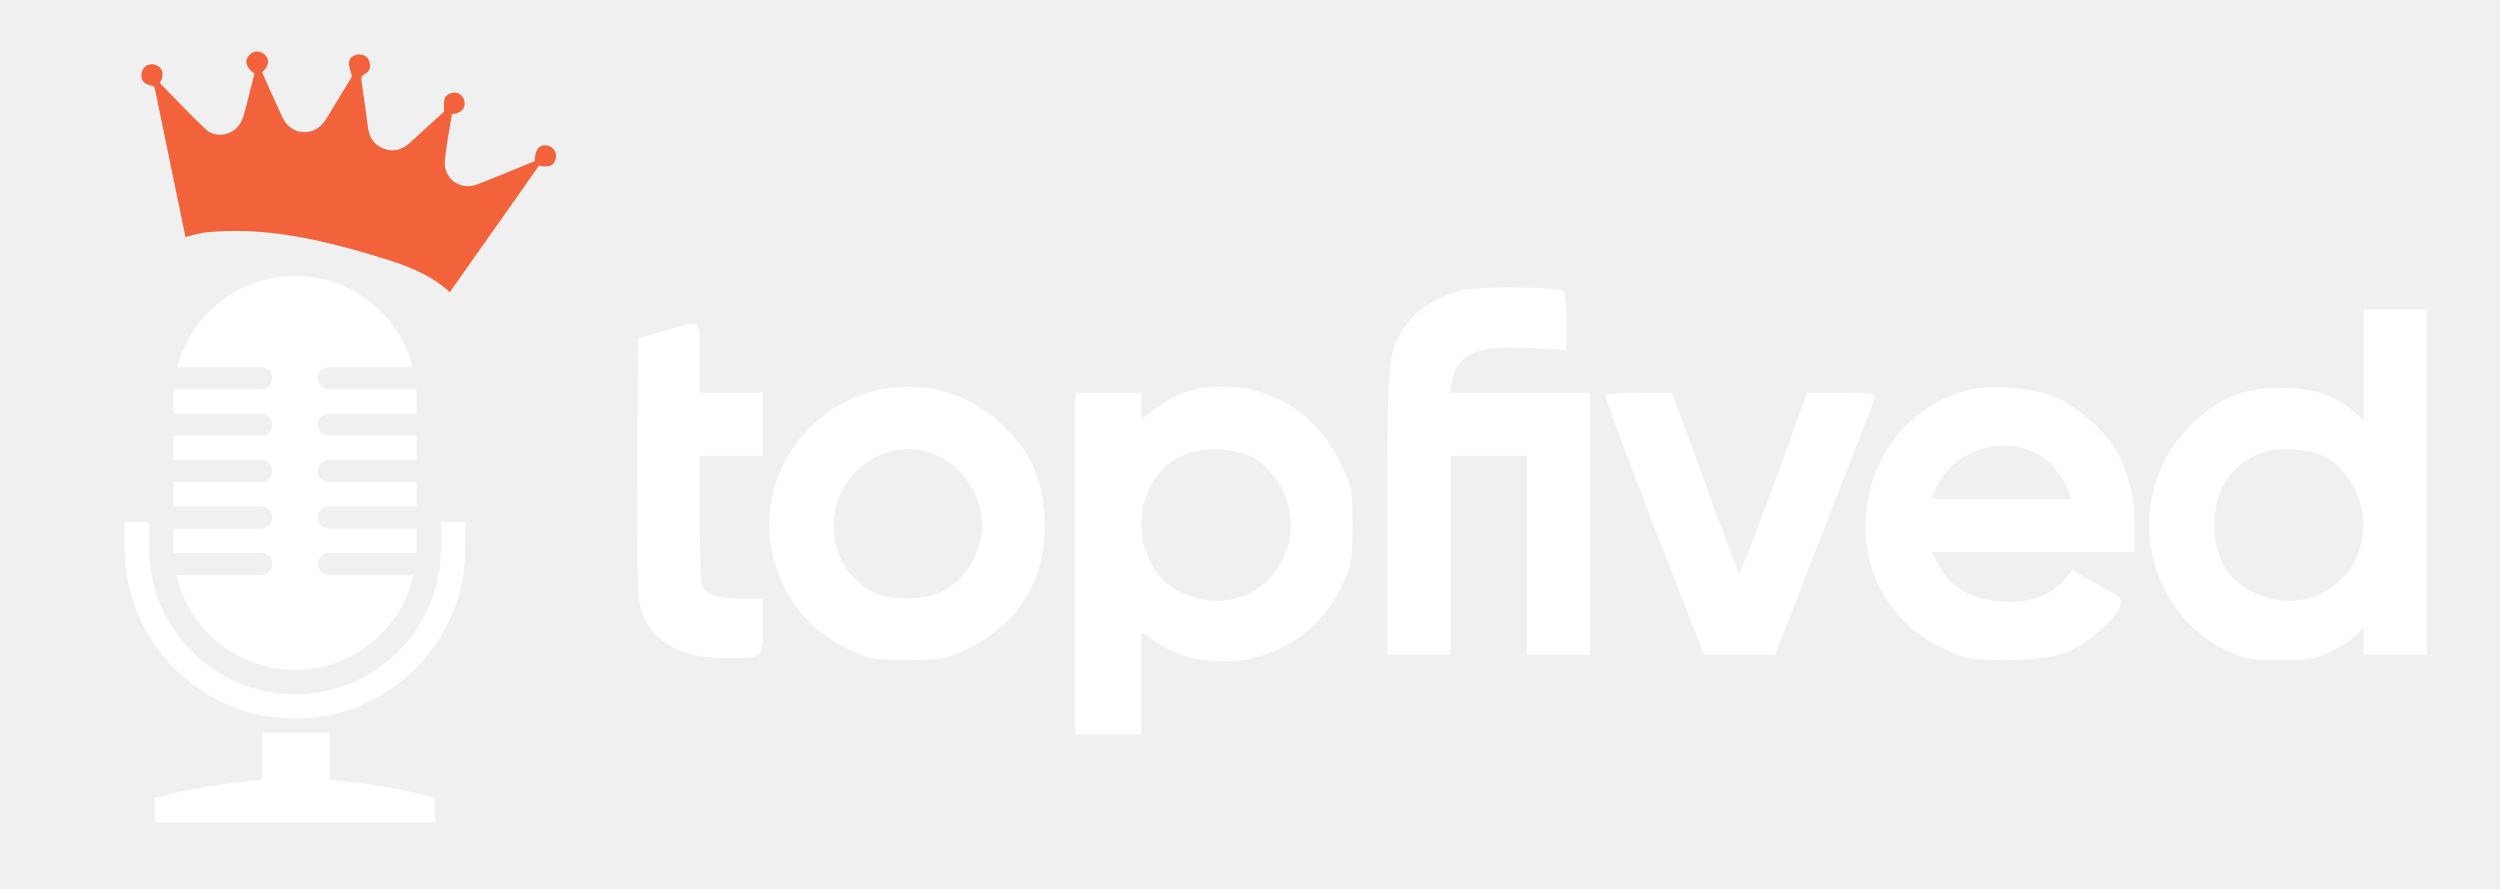
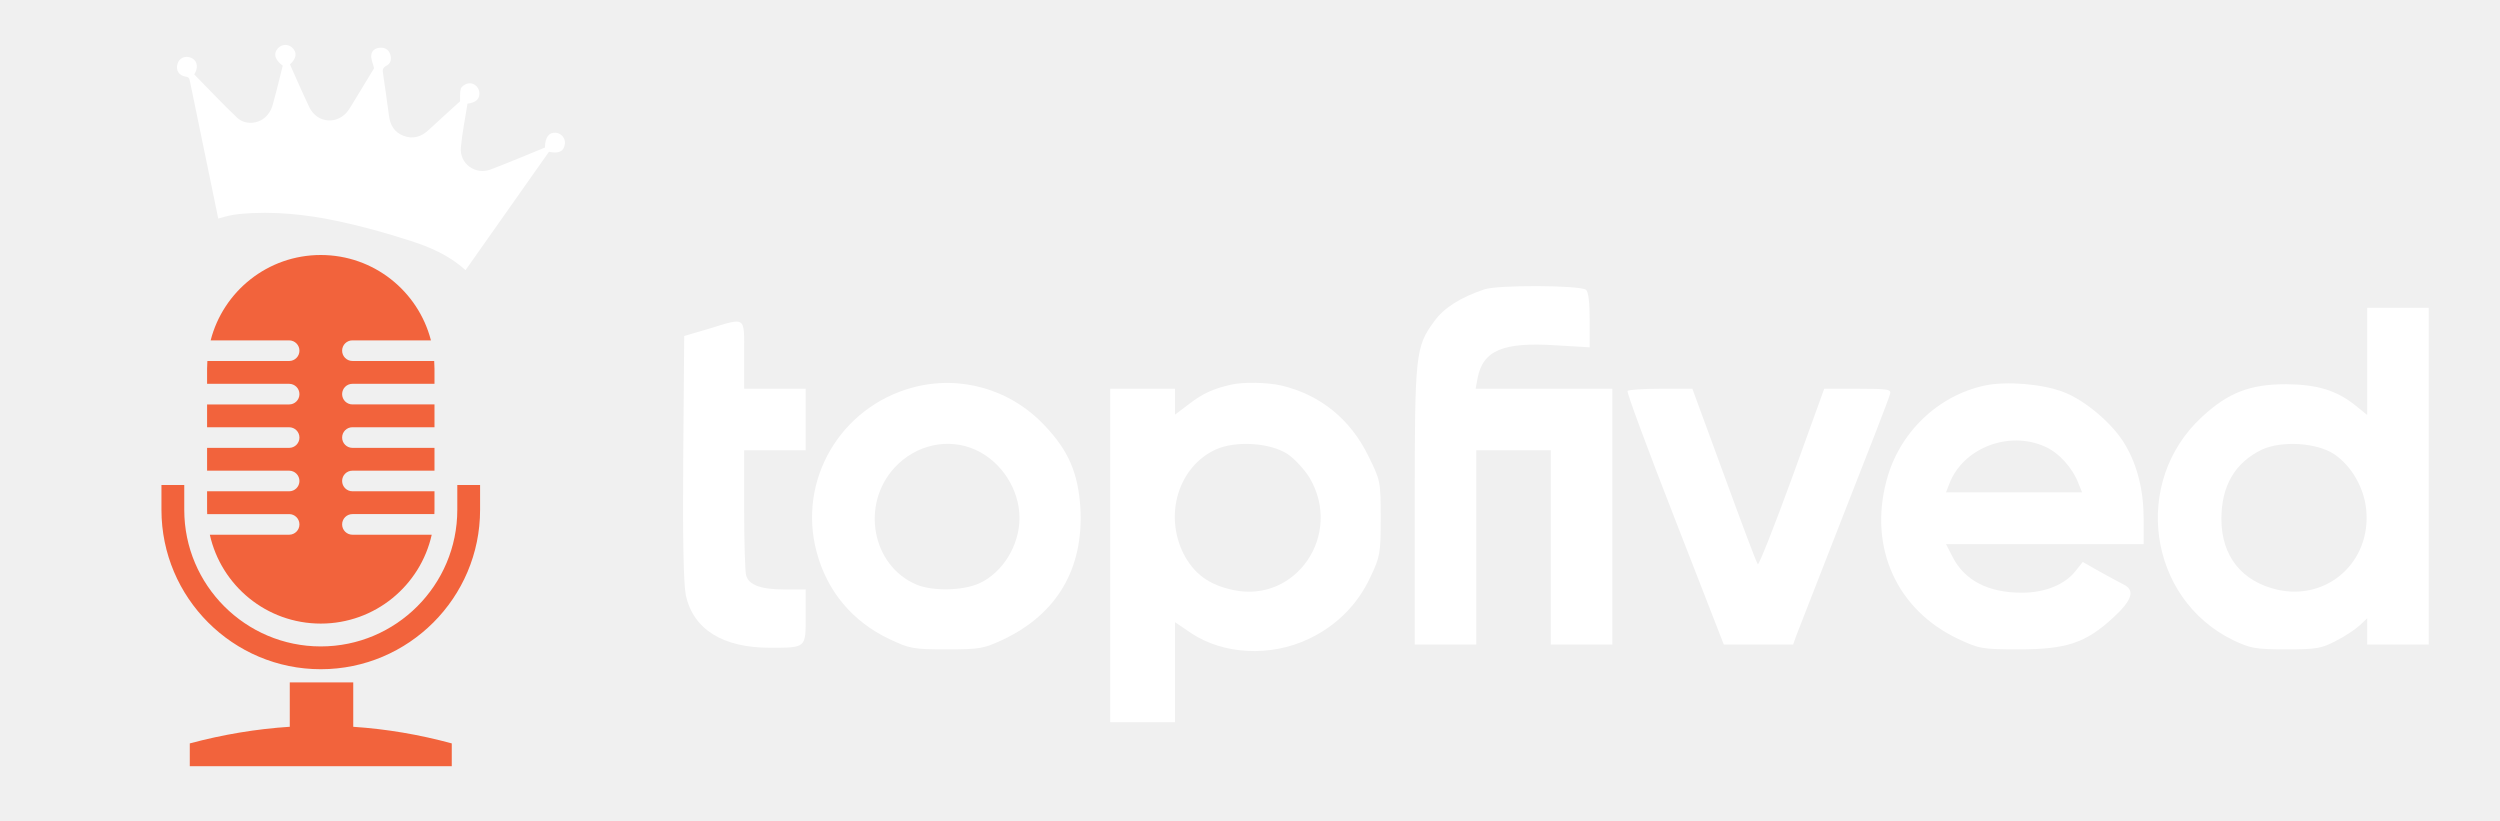
- <svg xmlns="http://www.w3.org/2000/svg" width="2963" height="1053" xml:space="preserve" overflow="hidden">
-   <g transform="translate(-890 -261)">
+ <svg xmlns="http://www.w3.org/2000/svg" width="3038" height="997" xml:space="preserve" overflow="hidden">
+   <g transform="translate(-815 -254)">
    <g>
      <g>
        <g>
          <path d="M1068.14 592.888C1039.03 583.053 1018.97 570.463 1007.16 553.94 984.344 522.859 983.557 514.597 983.557 329.688L983.557 161.303 1020.93 161.303 1058.31 161.303 1058.31 279.33 1058.31 397.357 1103.55 397.357 1148.8 397.357 1148.8 279.33 1148.8 161.303 1186.17 161.303 1223.55 161.303 1223.55 316.706 1223.55 472.108 1140.53 472.108 1057.52 472.108 1059.88 485.091C1066.57 518.925 1090.96 529.154 1155.88 524.826L1196.01 522.466 1196.01 555.907C1196.01 577.938 1194.43 590.528 1191.28 592.495 1182.24 598.003 1084.67 598.396 1068.14 592.888Z" fill="#FFFFFF" transform="matrix(1.00064 0 0 -1 1550 1198.51)" />
          <path d="M2140.22 505.549 2140.22 440.24 2125.66 452.043C2102.85 470.14 2080.03 477.222 2041.87 477.616 1997.8 477.616 1971.44 467.387 1939.58 437.88 1854.2 359.195 1873.87 217.563 1976.95 166.811 1998.59 156.582 2004.1 155.402 2041.87 155.402 2079.24 155.402 2085.14 156.582 2102.85 166.025 2113.86 171.532 2126.45 180.188 2131.57 184.909L2140.22 193.171 2140.22 177.04 2140.22 161.303 2177.6 161.303 2214.97 161.303 2214.97 365.883 2214.97 570.463 2177.6 570.463 2140.22 570.463 2140.22 505.549ZM2100.09 392.636C2120.94 378.473 2136.29 352.507 2139.04 325.361 2145.34 262.413 2092.62 214.416 2031.64 227.792 1987.97 237.627 1963.18 268.708 1963.18 313.952 1963.18 354.081 1979.7 382.407 2012.36 398.144 2036.36 409.16 2078.45 406.799 2100.09 392.636Z" fill="#FFFFFF" transform="matrix(1.00064 0 0 -1 1550 1198.51)" />
          <path d="M125.895 544.891 96.389 536.236 95.208 389.095C94.421 289.559 95.602 235.267 98.356 221.104 107.404 179.794 143.206 157.369 200.252 157.369 244.709 157.369 243.922 156.976 243.922 195.138L243.922 228.185 218.35 228.185C189.236 228.185 174.68 233.693 171.532 245.496 170.352 249.824 169.172 286.019 169.172 325.754L169.172 397.357 206.547 397.357 243.922 397.357 243.922 434.732 243.922 472.108 206.547 472.108 169.172 472.108 169.172 513.417C169.172 561.021 172.319 559.054 125.895 544.891Z" fill="#FFFFFF" transform="matrix(1.00064 0 0 -1 1550 1198.51)" />
          <path d="M374.145 473.681C286.019 450.076 233.693 360.769 257.299 273.429 269.888 226.218 300.575 189.236 345.425 167.992 370.211 156.189 374.539 155.402 415.061 155.402 455.584 155.402 459.911 156.189 484.304 167.598 549.219 198.679 581.479 253.364 577.545 326.935 574.791 369.424 563.382 396.57 534.268 427.257 492.566 471.714 431.585 489.025 374.145 473.681ZM450.469 397.751C481.55 383.587 503.581 349.753 503.581 315.132 503.581 281.691 483.123 248.643 454.797 235.66 434.732 226.612 398.537 225.825 378.473 234.087 324.574 256.905 310.411 330.869 351.72 376.112 377.293 404.045 417.028 413.094 450.469 397.751Z" fill="#FFFFFF" transform="matrix(1.00064 0 0 -1 1550 1198.51)" />
          <path d="M761.273 477.222C739.635 472.501 725.865 466.206 710.128 454.01L692.424 440.634 692.424 456.371 692.424 472.108 653.082 472.108 613.74 472.108 613.74 269.495 613.74 66.882 653.082 66.882 692.424 66.882 692.424 127.469 692.424 188.45 712.096 175.073C751.044 149.107 808.091 145.96 854.515 167.992 887.956 183.729 913.922 209.301 929.659 243.135 941.461 267.921 942.248 271.855 942.248 315.132 942.248 359.589 941.855 360.769 927.298 390.276 905.266 435.519 868.285 465.026 821.467 476.042 804.157 479.976 775.437 480.369 761.273 477.222ZM829.336 392.636C837.991 386.735 850.187 373.358 856.088 363.523 896.218 294.674 839.565 211.662 763.634 227.398 733.34 233.693 715.243 247.463 702.653 271.855 679.048 319.459 696.752 377.293 741.602 398.144 765.601 409.16 807.697 406.799 829.336 392.636Z" fill="#FFFFFF" transform="matrix(1.00064 0 0 -1 1550 1198.51)" />
          <path d="M1675.98 476.042C1618.54 463.846 1571.33 418.209 1556.38 359.982 1534.74 278.543 1569.36 203.006 1643.72 167.992 1668.9 156.189 1672.44 155.402 1717.29 155.402 1775.12 155.402 1798.34 163.271 1831.38 193.564 1854.99 215.202 1858.92 227.398 1843.97 234.48 1839.25 236.841 1826.27 243.922 1814.86 250.217L1794.8 261.626 1785.75 250.217C1772.76 234.087 1749.16 224.251 1720.83 224.251 1679.92 224.251 1651.2 239.201 1636.64 267.921L1628.77 283.265 1748.77 283.265 1868.76 283.265 1868.76 313.952C1868.76 348.179 1861.28 378.866 1846.33 404.045 1831.78 429.224 1797.55 458.338 1771.19 468.173 1745.62 478.009 1702.34 481.55 1675.98 476.042ZM1749.16 401.685C1766.08 394.21 1782.6 375.719 1789.68 356.835L1794.01 346.212 1711.39 346.212 1628.77 346.212 1632.71 356.441C1649.23 400.111 1705.1 421.749 1749.16 401.685Z" fill="#FFFFFF" transform="matrix(1.00064 0 0 -1 1550 1198.51)" />
          <path d="M1242.04 469.354C1240.86 467.387 1266.82 397.751 1299.48 313.952L1358.88 161.303 1400.98 161.303 1443.08 161.303 1447.01 172.319C1449.37 178.221 1475.34 245.103 1504.84 320.64 1534.74 396.57 1559.92 461.485 1560.71 465.419 1562.68 471.321 1559.14 472.108 1521.76 472.108L1480.84 472.108 1441.9 364.31C1420.26 304.903 1401.37 257.299 1400.19 258.872 1398.62 260.446 1380.52 308.837 1359.28 367.064L1320.72 472.108 1282.17 472.108C1260.92 472.108 1242.82 470.927 1242.04 469.354Z" fill="#FFFFFF" transform="matrix(1.00064 0 0 -1 1550 1198.51)" />
        </g>
      </g>
    </g>
    <g>
      <g>
        <g>
          <g>
-             <path d="M655.929 969.169 575.517 969.169 575.517 1025.39C533.348 1028.13 491.116 1035.14 448.836 1046.46L448.836 1075.36 780.741 1075.36 780.741 1046.46C739.188 1035.17 697.583 1028.18 655.929 1025.43ZM574.71 756.029C581.907 756.029 587.761 761.873 587.761 769.083 587.761 776.307 581.921 782.147 574.71 782.147L474.236 782.147C488.595 846.565 546.054 894.711 614.8 894.711 683.546 894.711 740.995 846.565 755.351 782.147L654.893 782.147C647.692 782.147 641.839 776.307 641.839 769.083 641.839 761.873 647.682 756.029 654.893 756.029L758.708 756.029C758.771 754.252 758.849 752.472 758.849 750.665L758.849 727.134 654.893 727.134C647.692 727.134 641.839 721.307 641.839 714.084 641.839 706.857 647.682 701.03 654.893 701.03L758.849 701.03 758.849 672.134 654.893 672.134C647.692 672.134 641.839 666.291 641.839 659.067 641.839 651.857 647.682 646.017 654.893 646.017L758.849 646.017 758.849 617.118 654.893 617.118C647.692 617.118 641.839 611.291 641.839 604.067 641.839 596.844 647.682 591.013 654.893 591.013L758.849 591.013 758.849 571.89C758.849 568.598 758.682 565.332 758.479 562.092L654.893 562.092C647.692 562.092 641.839 556.265 641.839 549.041 641.839 541.814 647.682 535.987 654.893 535.987L754.341 535.987C738.355 473.826 681.958 427.866 614.787 427.866 547.631 427.866 491.208 473.826 475.262 536L574.71 536C581.907 536 587.761 541.84 587.761 549.051 587.761 556.278 581.921 562.118 574.71 562.118L471.124 562.118C470.917 565.358 470.75 568.611 470.75 571.903L470.75 591.027 574.71 591.027C581.907 591.027 587.761 596.867 587.761 604.081 587.761 611.304 581.921 617.144 574.71 617.144L470.75 617.144 470.75 646.043 574.71 646.043C581.907 646.043 587.761 651.87 587.761 659.094 587.761 666.304 581.921 672.144 574.71 672.144L470.75 672.144 470.75 701.043 574.71 701.043C581.907 701.043 587.761 706.883 587.761 714.093 587.761 721.32 581.921 727.147 574.71 727.147L470.75 727.147 470.75 750.691C470.75 752.495 470.829 754.262 470.891 756.043L574.71 756.043ZM787.745 719.219 787.745 750.691C787.745 846.053 710.162 923.636 614.8 923.636 519.438 923.636 441.842 846.04 441.842 750.665L441.842 719.192 412.947 719.192 412.947 750.665C412.947 861.96 503.492 952.505 614.787 952.505 726.072 952.505 816.617 861.96 816.617 750.665L816.617 719.192 787.722 719.192Z" fill="#FFFFFF" transform="matrix(1.00005 0 0 1 624.885 160.23)" />
+             <path d="M629.168 929.629 552.036 929.629 552.036 983.555C511.588 986.184 471.08 992.905 430.524 1003.77L430.524 1031.48 748.888 1031.48 748.888 1003.77C709.03 992.94 669.123 986.234 629.168 983.592ZM551.263 725.185C558.167 725.185 563.781 730.789 563.781 737.706 563.781 744.635 558.179 750.237 551.263 750.237L454.888 750.237C468.661 812.026 523.776 858.208 589.717 858.208 655.658 858.208 710.763 812.026 724.534 750.237L628.174 750.237C621.267 750.237 615.653 744.635 615.653 737.706 615.653 730.789 621.258 725.185 628.174 725.185L727.754 725.185C727.814 723.48 727.89 721.772 727.89 720.039L727.89 697.468 628.174 697.468C621.267 697.468 615.653 691.879 615.653 684.95 615.653 678.018 621.258 672.429 628.174 672.429L727.89 672.429 727.89 644.712 628.174 644.712C621.267 644.712 615.653 639.107 615.653 632.178 615.653 625.262 621.258 619.66 628.174 619.66L727.89 619.66 727.89 591.941 628.174 591.941C621.267 591.941 615.653 586.351 615.653 579.422 615.653 572.493 621.258 566.901 628.174 566.901L727.89 566.901 727.89 548.558C727.89 545.4 727.729 542.267 727.534 539.159L628.174 539.159C621.267 539.159 615.653 533.57 615.653 526.641 615.653 519.709 621.258 514.12 628.174 514.12L723.565 514.12C708.232 454.495 654.136 410.41 589.704 410.41 525.289 410.41 471.168 454.495 455.872 514.132L551.263 514.132C558.167 514.132 563.781 519.734 563.781 526.651 563.781 533.583 558.179 539.185 551.263 539.185L451.903 539.185C451.705 542.292 451.544 545.412 451.544 548.57L451.544 566.914 551.263 566.914C558.167 566.914 563.781 572.515 563.781 579.435 563.781 586.364 558.179 591.966 551.263 591.966L451.544 591.966 451.544 619.685 551.263 619.685C558.167 619.685 563.781 625.274 563.781 632.203 563.781 639.12 558.179 644.722 551.263 644.722L451.544 644.722 451.544 672.441 551.263 672.441C558.167 672.441 563.781 678.043 563.781 684.959 563.781 691.892 558.179 697.481 551.263 697.481L451.544 697.481 451.544 720.064C451.544 721.794 451.62 723.489 451.68 725.197L551.263 725.197ZM755.606 689.876 755.606 720.064C755.606 811.535 681.188 885.953 589.717 885.953 498.246 885.953 423.815 811.523 423.815 720.039L423.815 689.85 396.099 689.85 396.099 720.039C396.099 826.793 482.95 913.644 589.704 913.644 696.449 913.644 783.3 826.793 783.3 720.039L783.3 689.85 755.584 689.85Z" fill="#F2633C" transform="matrix(1 0 0 1.00025 615.101 153.364)" />
          </g>
          <g>
-             <path d="M454.509 199.165C472.531 217.495 490.107 236.209 508.679 253.859 518.697 263.402 535.512 262.275 545.415 252.501 549.028 248.928 552.074 243.958 553.471 239.091 558.315 222.17 562.322 205.019 566.614 188.086 556.534 180.554 554.419 172.971 560.338 166.246 565.283 160.611 573.467 160.265 578.858 165.465 585.098 171.485 584.019 179.158 575.72 186.433 583.855 204.468 591.679 222.746 600.273 240.653 610.291 261.532 636.871 263.248 650.05 244.201 651.112 242.677 652.086 241.101 653.047 239.526 663.232 222.785 673.4 206.031 682.303 191.365 680.716 184.87 678.525 180.157 678.693 175.52 678.896 169.666 683.109 165.952 689.182 165.388 695.649 164.786 700.633 167.322 702.784 173.689 704.771 179.555 703.528 185.383 697.98 188.15 692.77 190.763 693.061 194.016 693.727 198.525 696.354 216.111 698.852 233.711 701.157 251.336 702.722 263.261 707.909 272.419 719.563 276.864 731.745 281.526 742.107 278.17 751.406 269.55 764.971 256.959 778.753 244.585 791.243 233.211 791.486 227.063 790.82 221.85 792.191 217.251 792.985 214.6 796.775 212.064 799.759 211.014 807.009 208.477 814.387 213.575 815.581 221.248 816.873 229.573 811.787 234.902 800.671 236.17 797.815 254.474 793.998 272.893 792.28 291.504 790.371 312.165 810.596 326.934 830.055 319.53 853.175 310.73 875.961 301.034 898.774 291.786 898.915 278.823 903.86 272.227 912.595 273.034 919.576 273.674 924.928 280.156 924.082 286.919 922.879 296.577 916.589 299.83 903.883 297.128 868.711 347.005 833.461 396.997 798.172 447.056 777.73 428.394 753.393 417.928 728.377 409.884 698.019 400.122 667.15 391.452 635.96 384.842 595.381 376.26 554.15 372.034 512.509 375.851 507.922 376.274 503.338 377.018 498.842 377.979 494.359 378.926 489.966 380.346 484.906 381.73 481.742 366.361 478.577 351.028 475.413 335.682 466.615 293.144 457.814 250.593 449.066 208.042 448.452 205.006 448.233 202.675 444.059 202.034 434.887 200.638 430.814 193.888 433.323 185.614 435.49 178.453 442.662 175.123 450 177.864 457.342 180.605 459.851 188.239 456.034 196.271 455.65 197.077 455.201 197.846 454.509 199.165" fill="#F2633C" transform="matrix(1.00005 0 0 1 624.885 160.23)" />
+             <path d="M435.966 191.04C453.252 208.621 470.111 226.572 487.926 243.502 497.535 252.655 513.664 251.574 523.163 242.2 526.629 238.772 529.551 234.005 530.891 229.336 535.536 213.106 539.38 196.654 543.497 180.412 533.828 173.188 531.8 165.914 537.477 159.464 542.22 154.058 550.07 153.726 555.241 158.714 561.227 164.489 560.192 171.848 552.231 178.827 560.035 196.126 567.539 213.659 575.783 230.835 585.392 250.861 610.888 252.508 623.529 234.238 624.548 232.776 625.482 231.265 626.404 229.754 636.173 213.695 645.926 197.625 654.466 183.557 652.944 177.328 650.842 172.807 651.003 168.359 651.198 162.744 655.24 159.181 661.065 158.641 667.267 158.063 672.048 160.496 674.111 166.602 676.017 172.229 674.825 177.82 669.503 180.473 664.506 182.98 664.786 186.101 665.424 190.425 667.943 207.294 670.34 224.176 672.551 241.082 674.052 252.52 679.027 261.305 690.206 265.568 701.891 270.041 711.83 266.821 720.75 258.553 733.762 246.475 746.982 234.607 758.962 223.697 759.195 217.799 758.556 212.798 759.871 208.388 760.632 205.845 764.268 203.412 767.13 202.405 774.084 199.972 781.161 204.862 782.306 212.221 783.545 220.207 778.667 225.318 768.005 226.535 765.265 244.092 761.604 261.76 759.956 279.611 758.125 299.429 777.525 313.595 796.19 306.494 818.367 298.053 840.224 288.753 862.105 279.882 862.241 267.448 866.984 261.12 875.363 261.895 882.059 262.509 887.192 268.726 886.381 275.213 885.227 284.477 879.194 287.598 867.006 285.005 833.269 332.847 799.458 380.8 765.608 428.816 746 410.917 722.656 400.877 698.66 393.161 669.541 383.798 639.932 375.482 610.013 369.141 571.091 360.91 531.542 356.855 491.6 360.516 487.199 360.922 482.802 361.636 478.49 362.558 474.19 363.467 469.976 364.829 465.122 366.156 462.087 351.414 459.052 336.707 456.017 321.987 447.578 281.184 439.136 240.369 430.744 199.554 430.156 196.642 429.946 194.406 425.942 193.792 417.144 192.452 413.238 185.978 415.644 178.041 417.723 171.173 424.602 167.978 431.641 170.607 438.683 173.237 441.089 180.559 437.428 188.263 437.06 189.037 436.629 189.774 435.966 191.04" fill="#FFFFFF" transform="matrix(1 0 0 1.00025 615.101 153.364)" />
          </g>
        </g>
      </g>
    </g>
  </g>
</svg>
